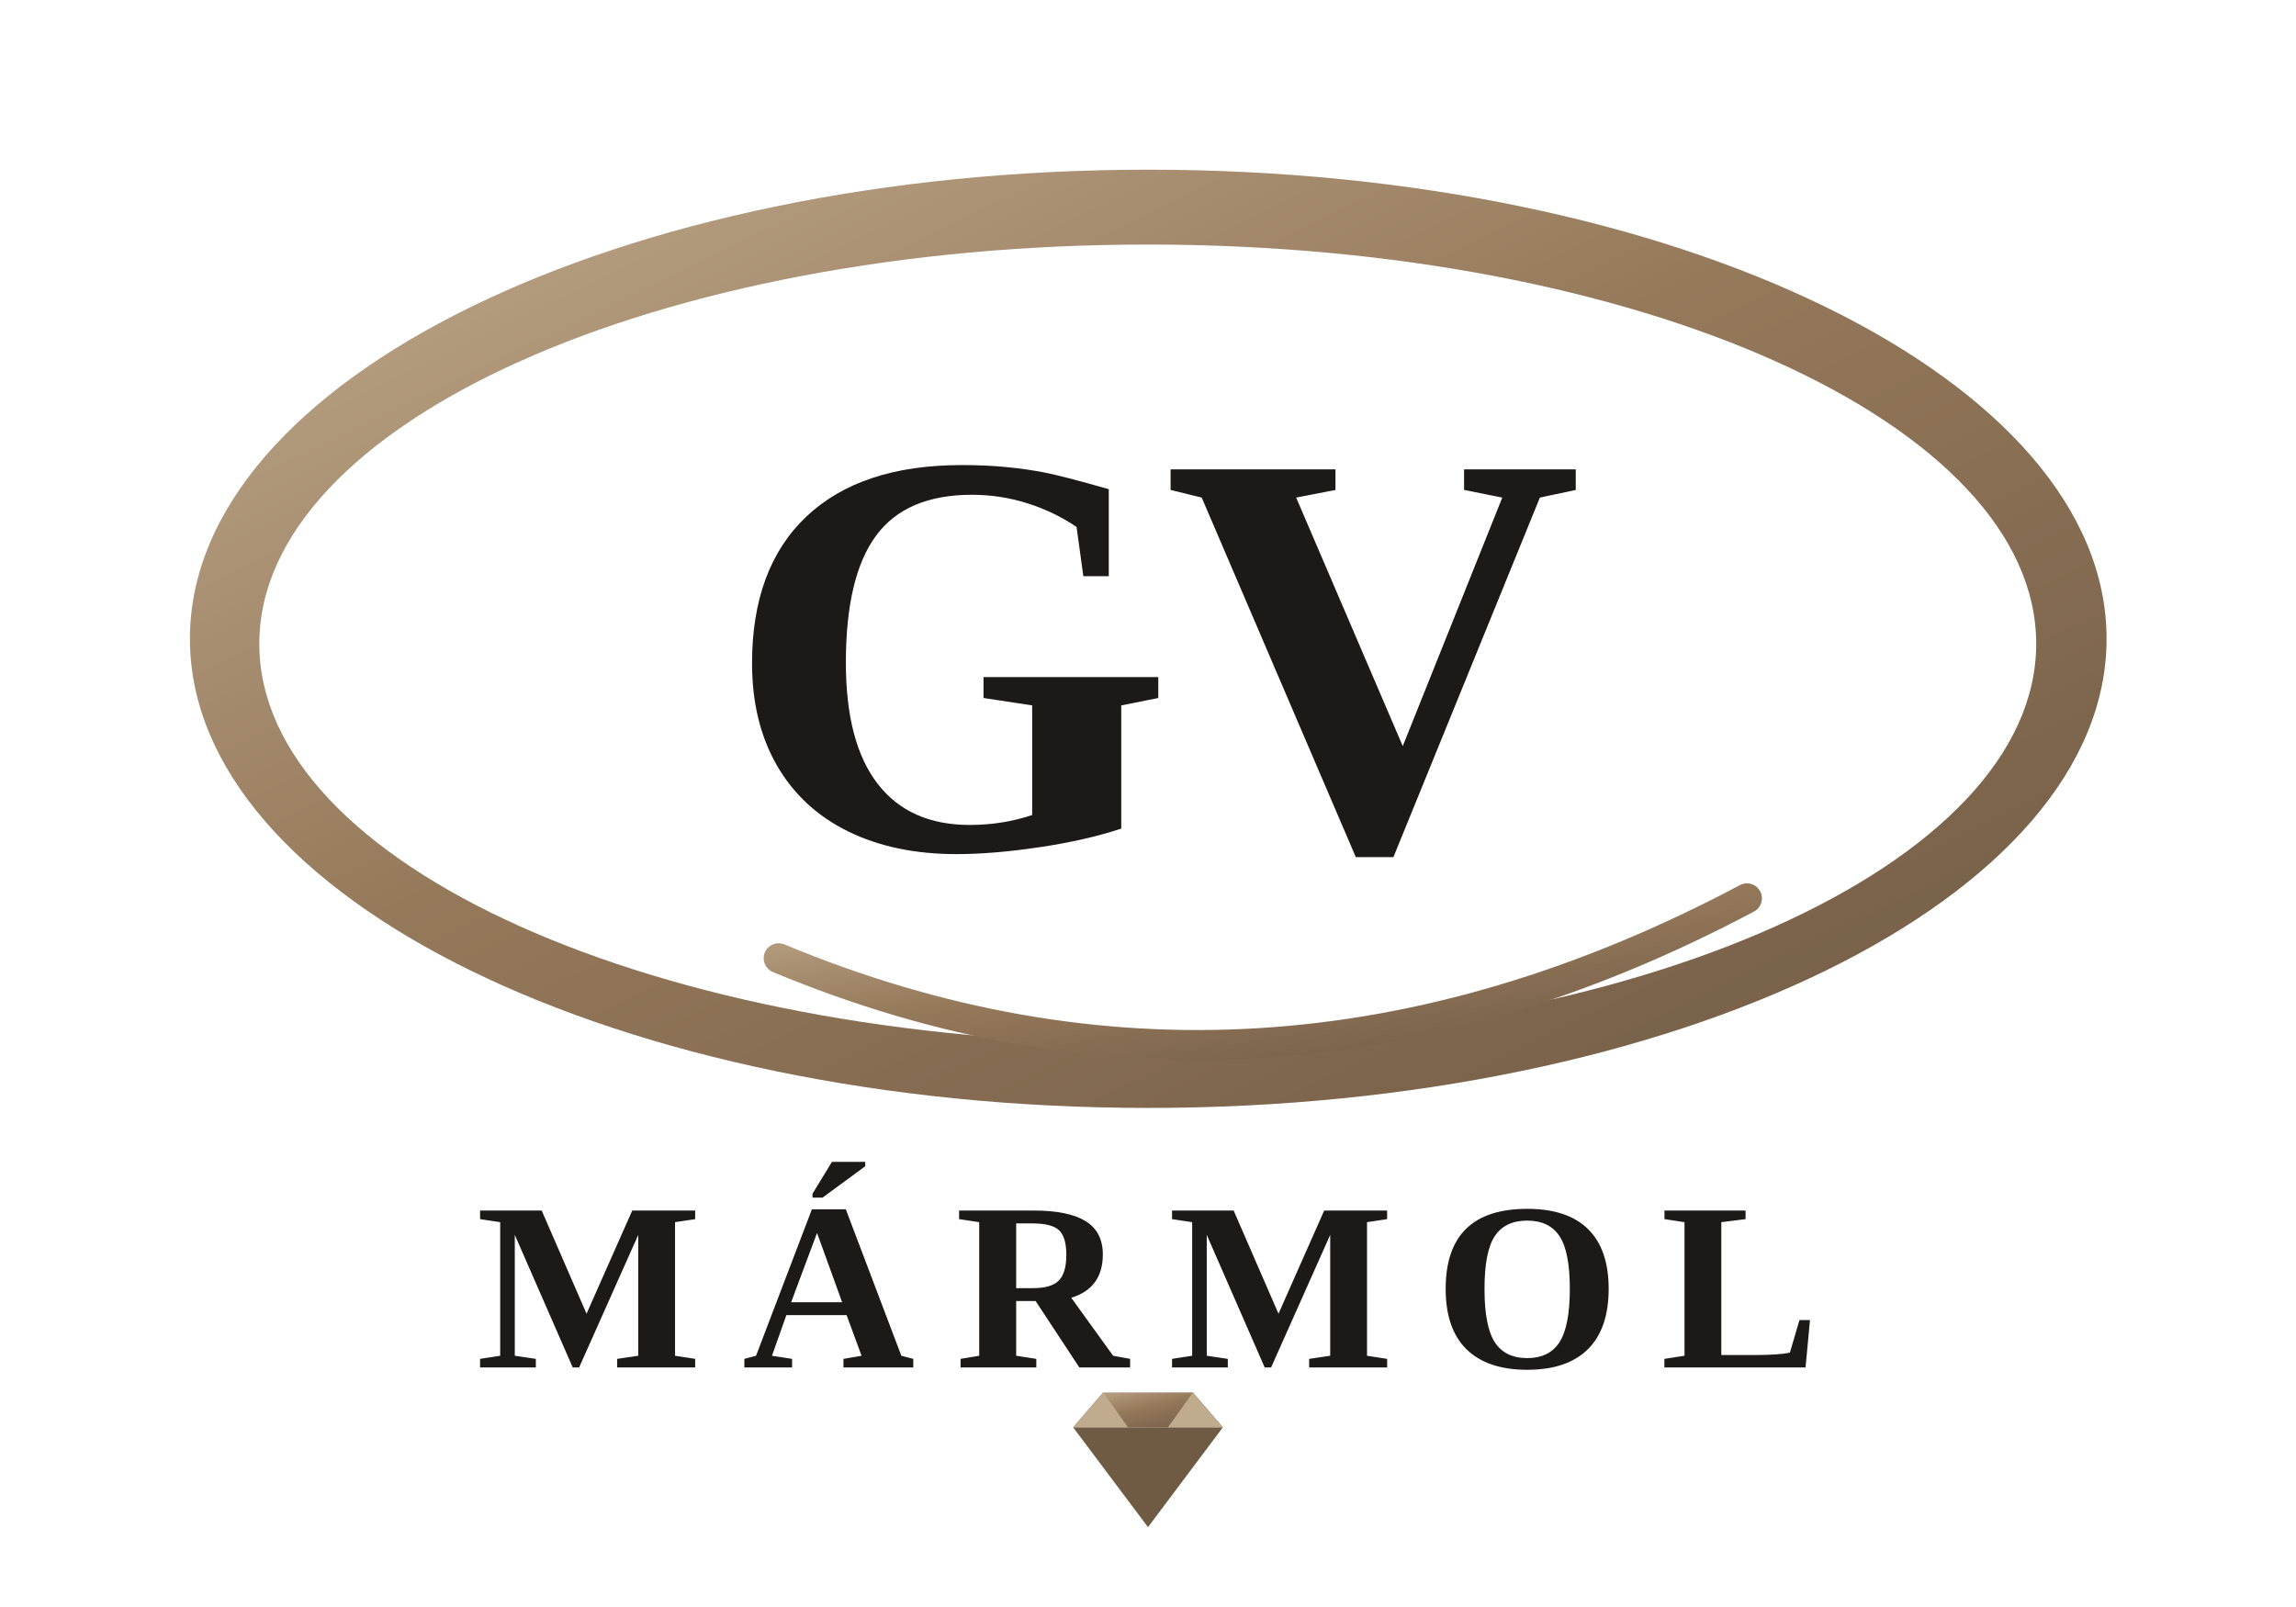
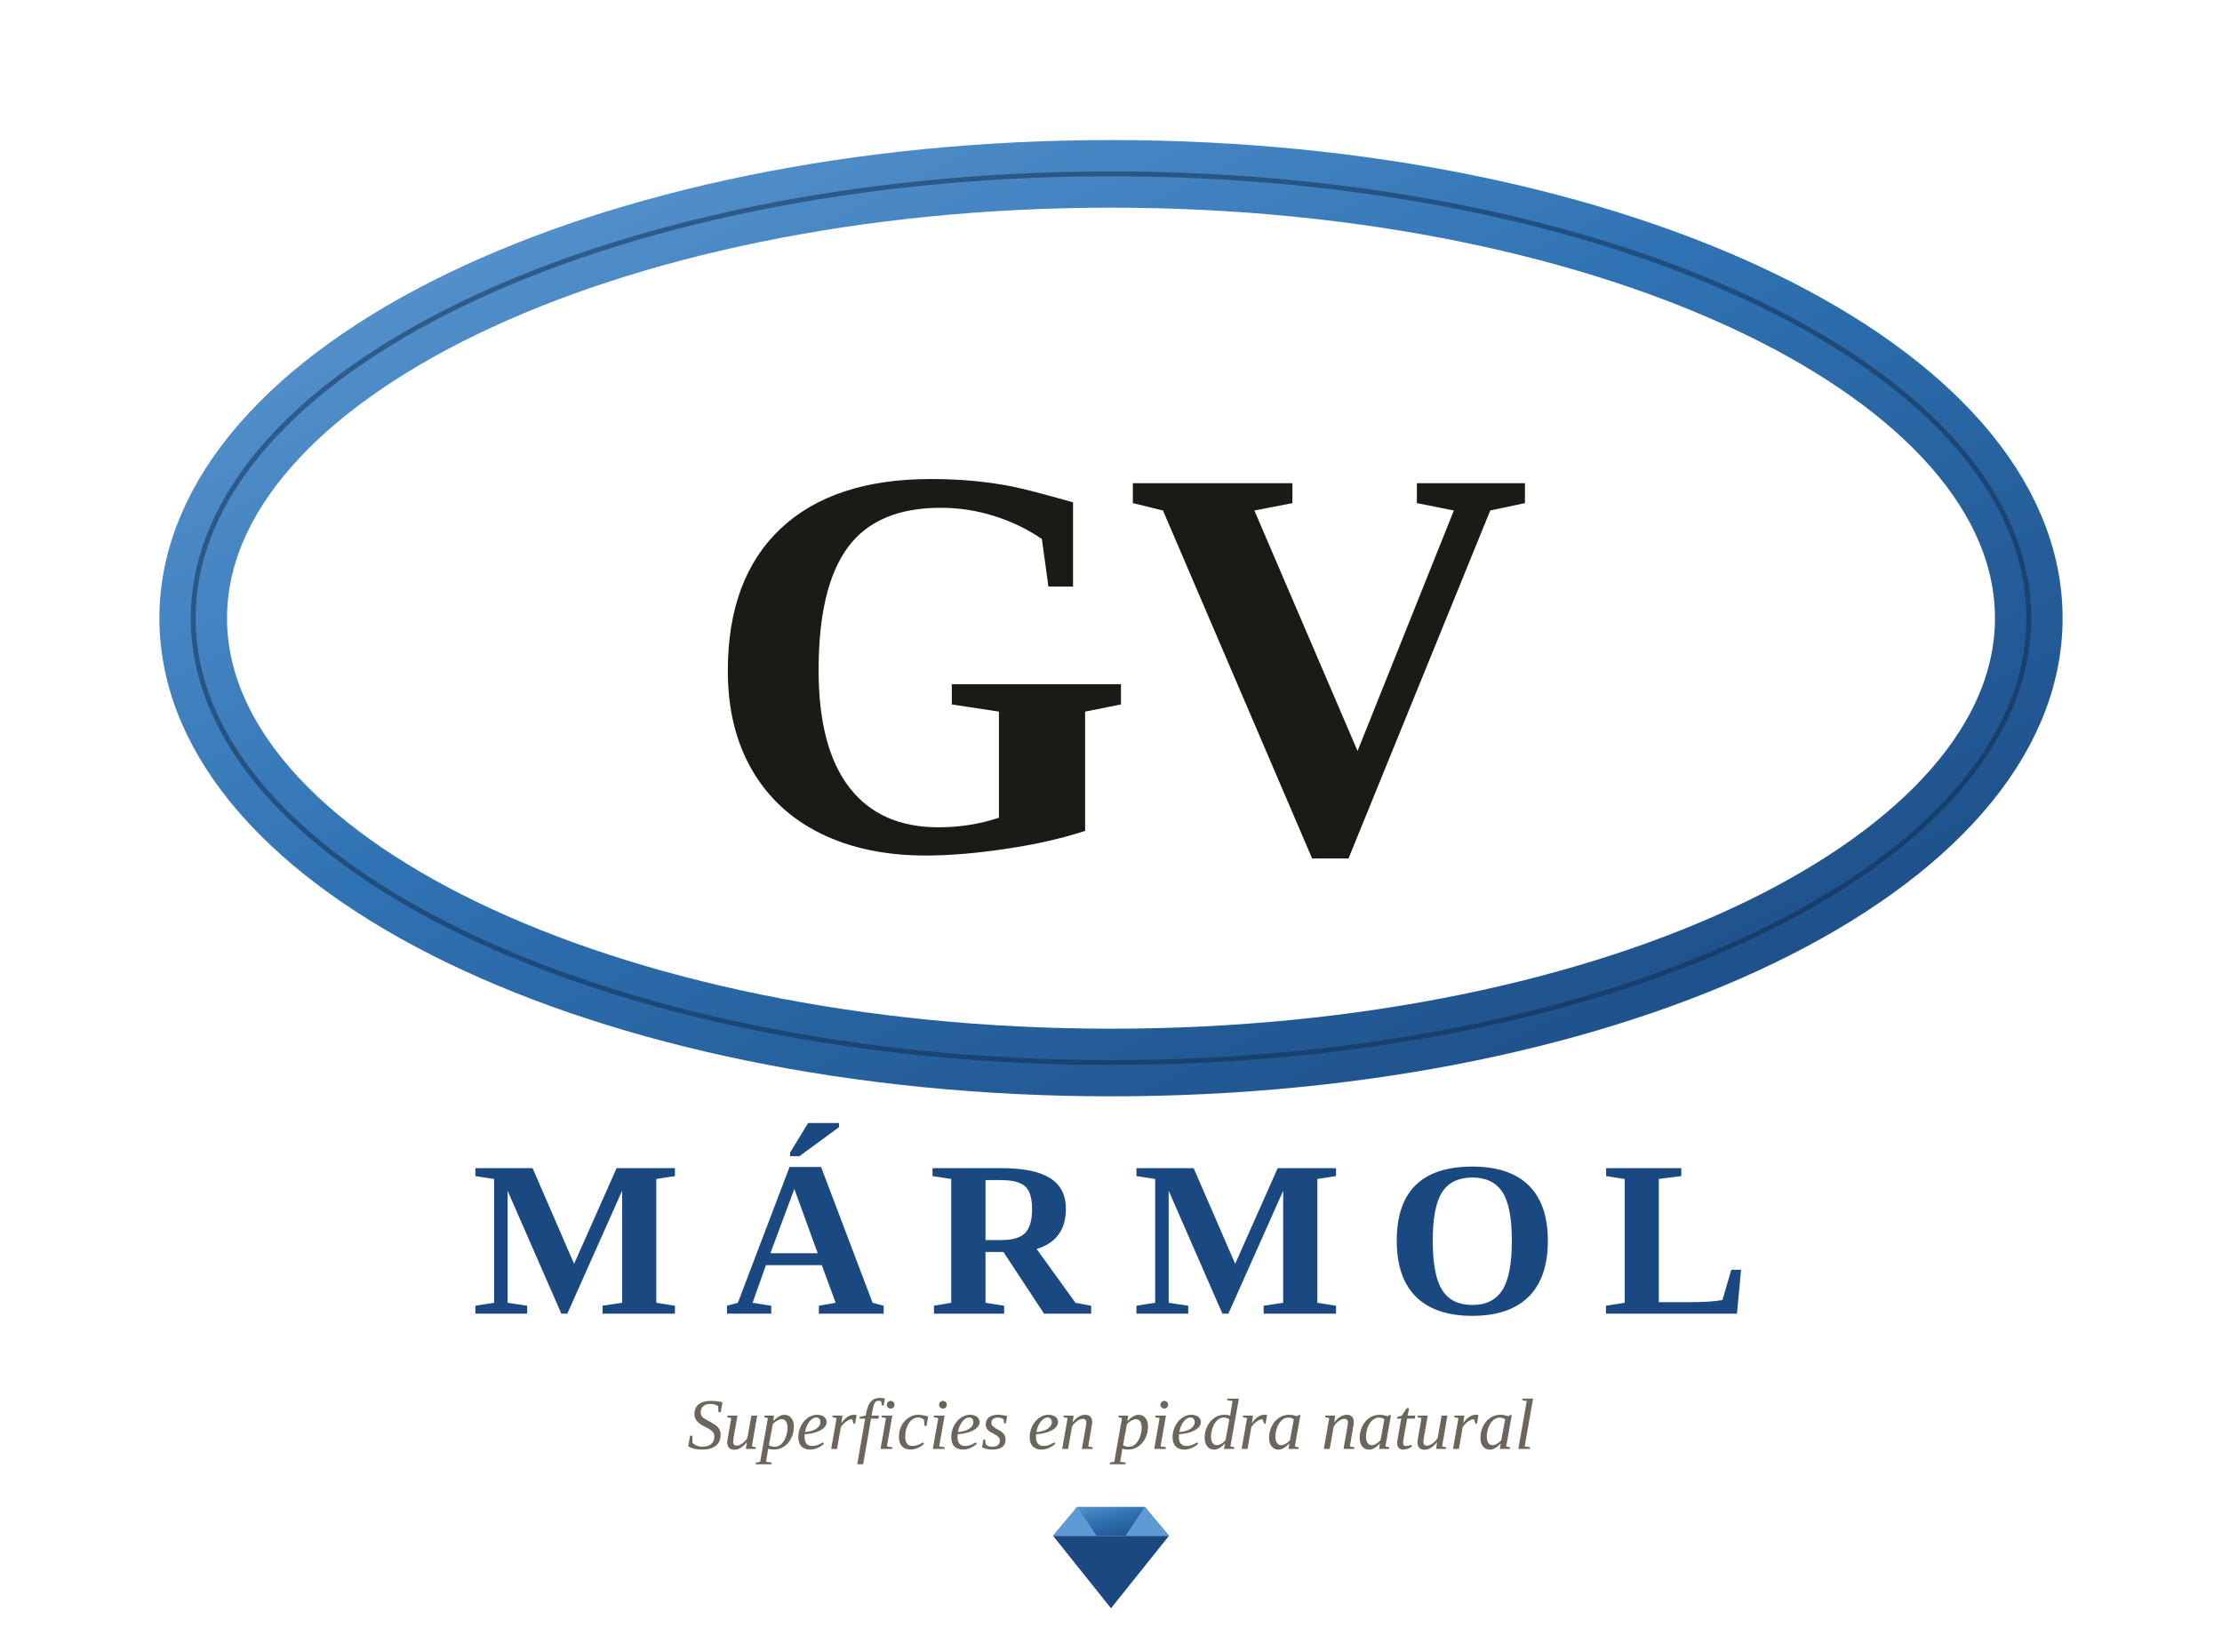
- <svg xmlns="http://www.w3.org/2000/svg" width="460" height="322" viewBox="0 0 460 322" role="img" aria-label="GV MÁRMOL">
+ <svg xmlns="http://www.w3.org/2000/svg" width="460" height="342" viewBox="0 0 460 342" role="img" aria-label="GV MÁRMOL">
  <defs>
-     <linearGradient id="br" x1="0" y1="0" x2="1" y2="1">
-       <stop offset="0" stop-color="#c1ab8e" />
-       <stop offset=".45" stop-color="#95795b" />
-       <stop offset="1" stop-color="#6f5a44" />
+     <linearGradient id="blue" x1="0" y1="0" x2="1" y2="1">
+       <stop offset="0" stop-color="#5f9ad4" />
+       <stop offset=".45" stop-color="#2f72b3" />
+       <stop offset="1" stop-color="#1a4880" />
+     </linearGradient>
+     <linearGradient id="silver" x1="0" y1="0" x2="0" y2="1">
+       <stop offset="0" stop-color="#ffffff" />
+       <stop offset="1" stop-color="#c6d3e4" />
    </linearGradient>
  </defs>
-   <path fill="url(#br)" fill-rule="evenodd" d="M230 34a192 94 0 1 0 .1 0zM230 49a178 80 0 1 1 -.1 0z" />
-   <path fill="none" stroke="url(#br)" stroke-width="6" stroke-linecap="round" d="M156 192 Q252 232 350 180" />
-   <text x="231" y="170" text-anchor="middle" font-family="Georgia,'Times New Roman',serif" font-weight="700" font-size="116" letter-spacing="-2" fill="#1c1a17">GV</text>
-   <text x="230" y="274" text-anchor="middle" font-family="Georgia,'Times New Roman',serif" font-weight="700" font-size="48" letter-spacing="8" fill="#1c1a17">MÁRMOL</text>
-   <g transform="translate(230 292)">
-     <path fill="url(#br)" d="M-15 -6 L15 -6 L9 -13 L-9 -13 Z" />
-     <path fill="#6f5a44" d="M-15 -6 L0 14 L15 -6 Z" />
-     <path fill="#c1ab8e" d="M-15 -6 L-4 -6 L-9 -13 Z M15 -6 L4 -6 L9 -13 Z" />
+   <ellipse cx="230" cy="128" rx="190" ry="92" fill="none" stroke="url(#blue)" stroke-width="14" />
+   <ellipse cx="230" cy="128" rx="190" ry="92" fill="none" stroke="#0e2a49" stroke-width="1" opacity=".5" />
+   <text x="231" y="176" text-anchor="middle" font-family="Georgia,'Times New Roman',serif" font-weight="700" font-size="116" letter-spacing="-2" fill="#1c1a17">GV</text>
+   <text x="230" y="272" text-anchor="middle" font-family="Georgia,'Times New Roman',serif" font-weight="700" font-size="46" letter-spacing="9" fill="#1a4880">MÁRMOL</text>
+   <text x="230" y="300" text-anchor="middle" font-family="Georgia,'Times New Roman',serif" font-style="italic" font-size="15" fill="#6b655c">Superficies en piedra natural</text>
+   <g transform="translate(230 322)">
+     <path fill="url(#blue)" d="M-12 -4 L12 -4 L7 -10 L-7 -10 Z" />
+     <path fill="#1a4880" d="M-12 -4 L0 11 L12 -4 Z" />
+     <path fill="#5f9ad4" d="M-12 -4 L-3 -4 L-7 -10 Z M12 -4 L3 -4 L7 -10 Z" />
  </g>
</svg>
